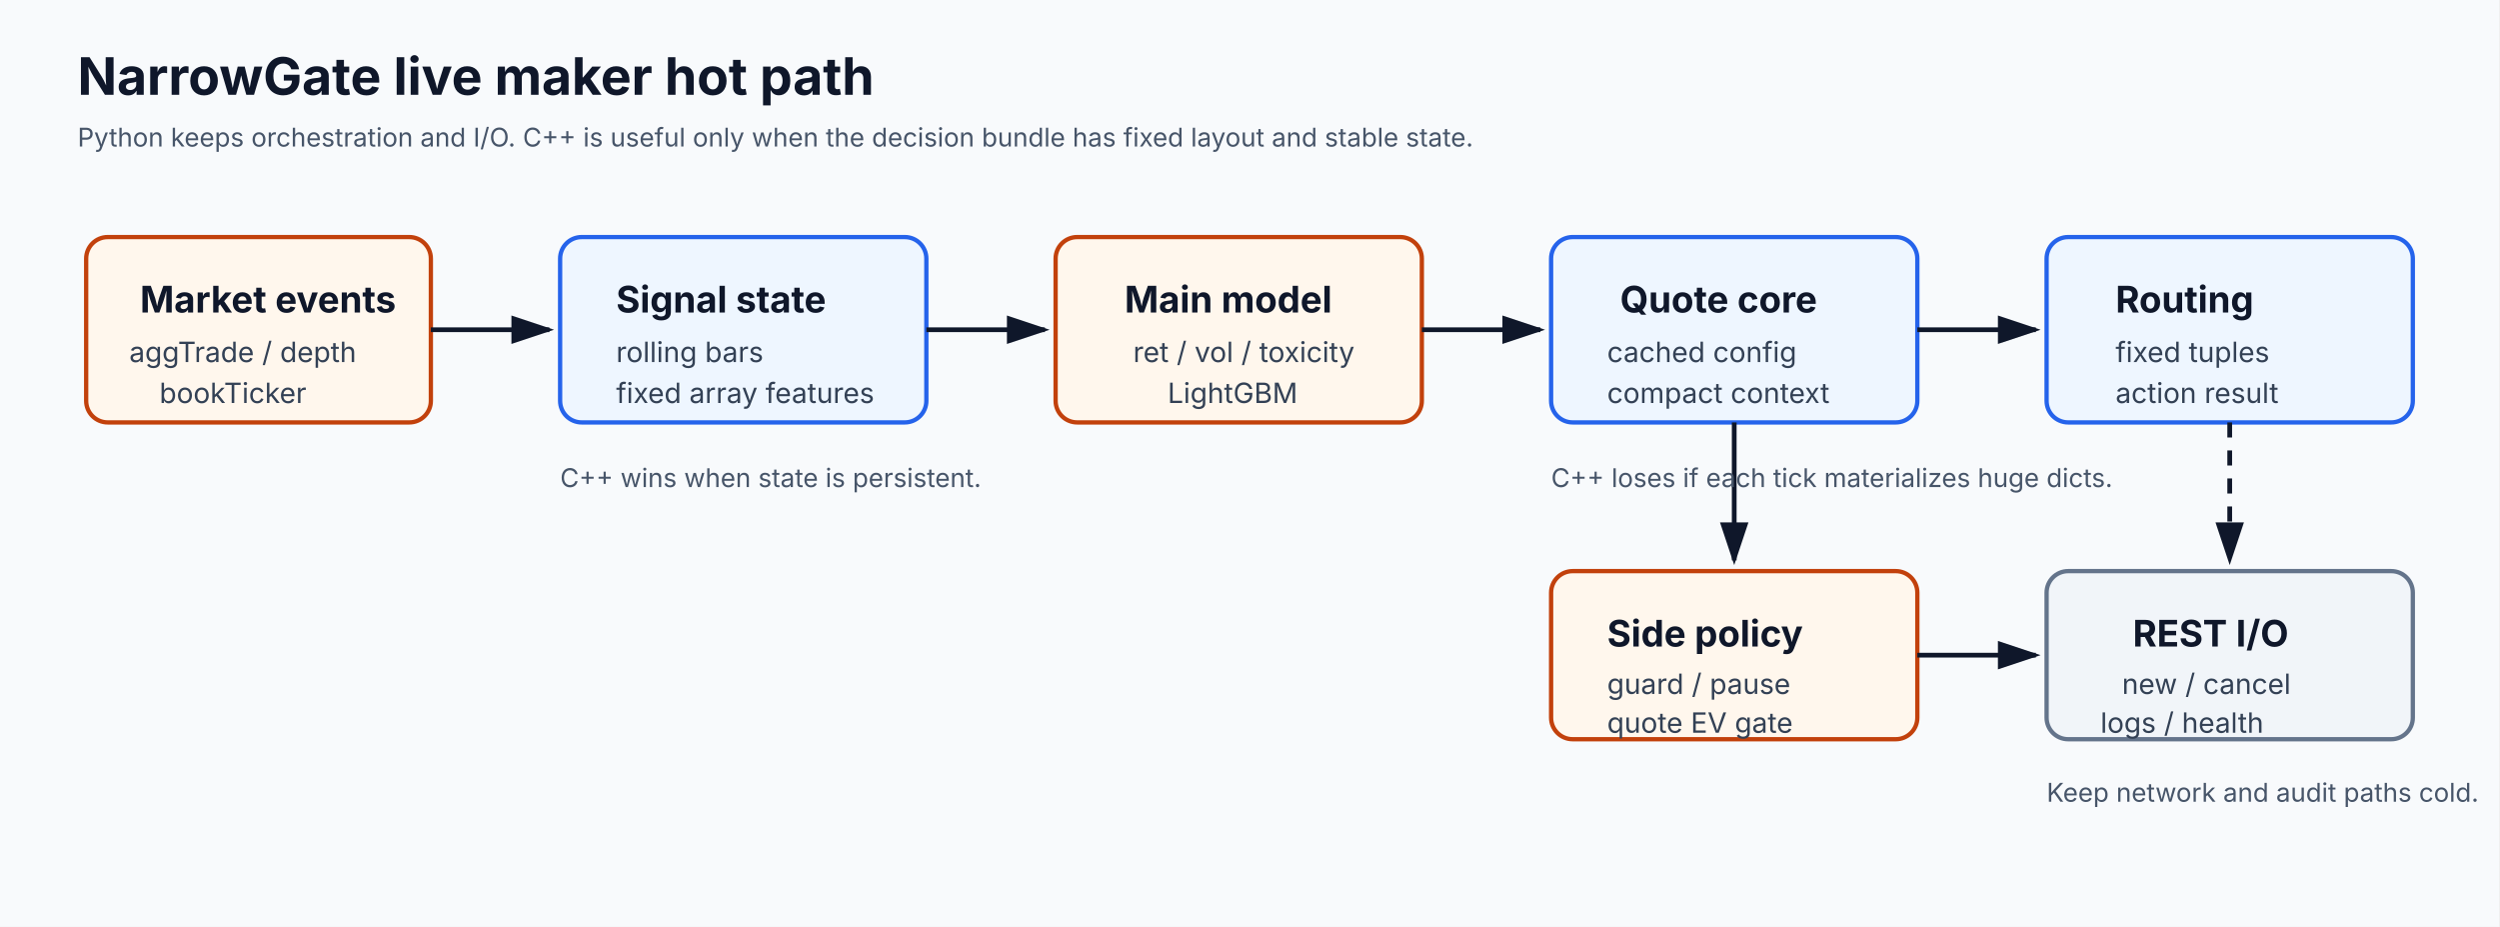
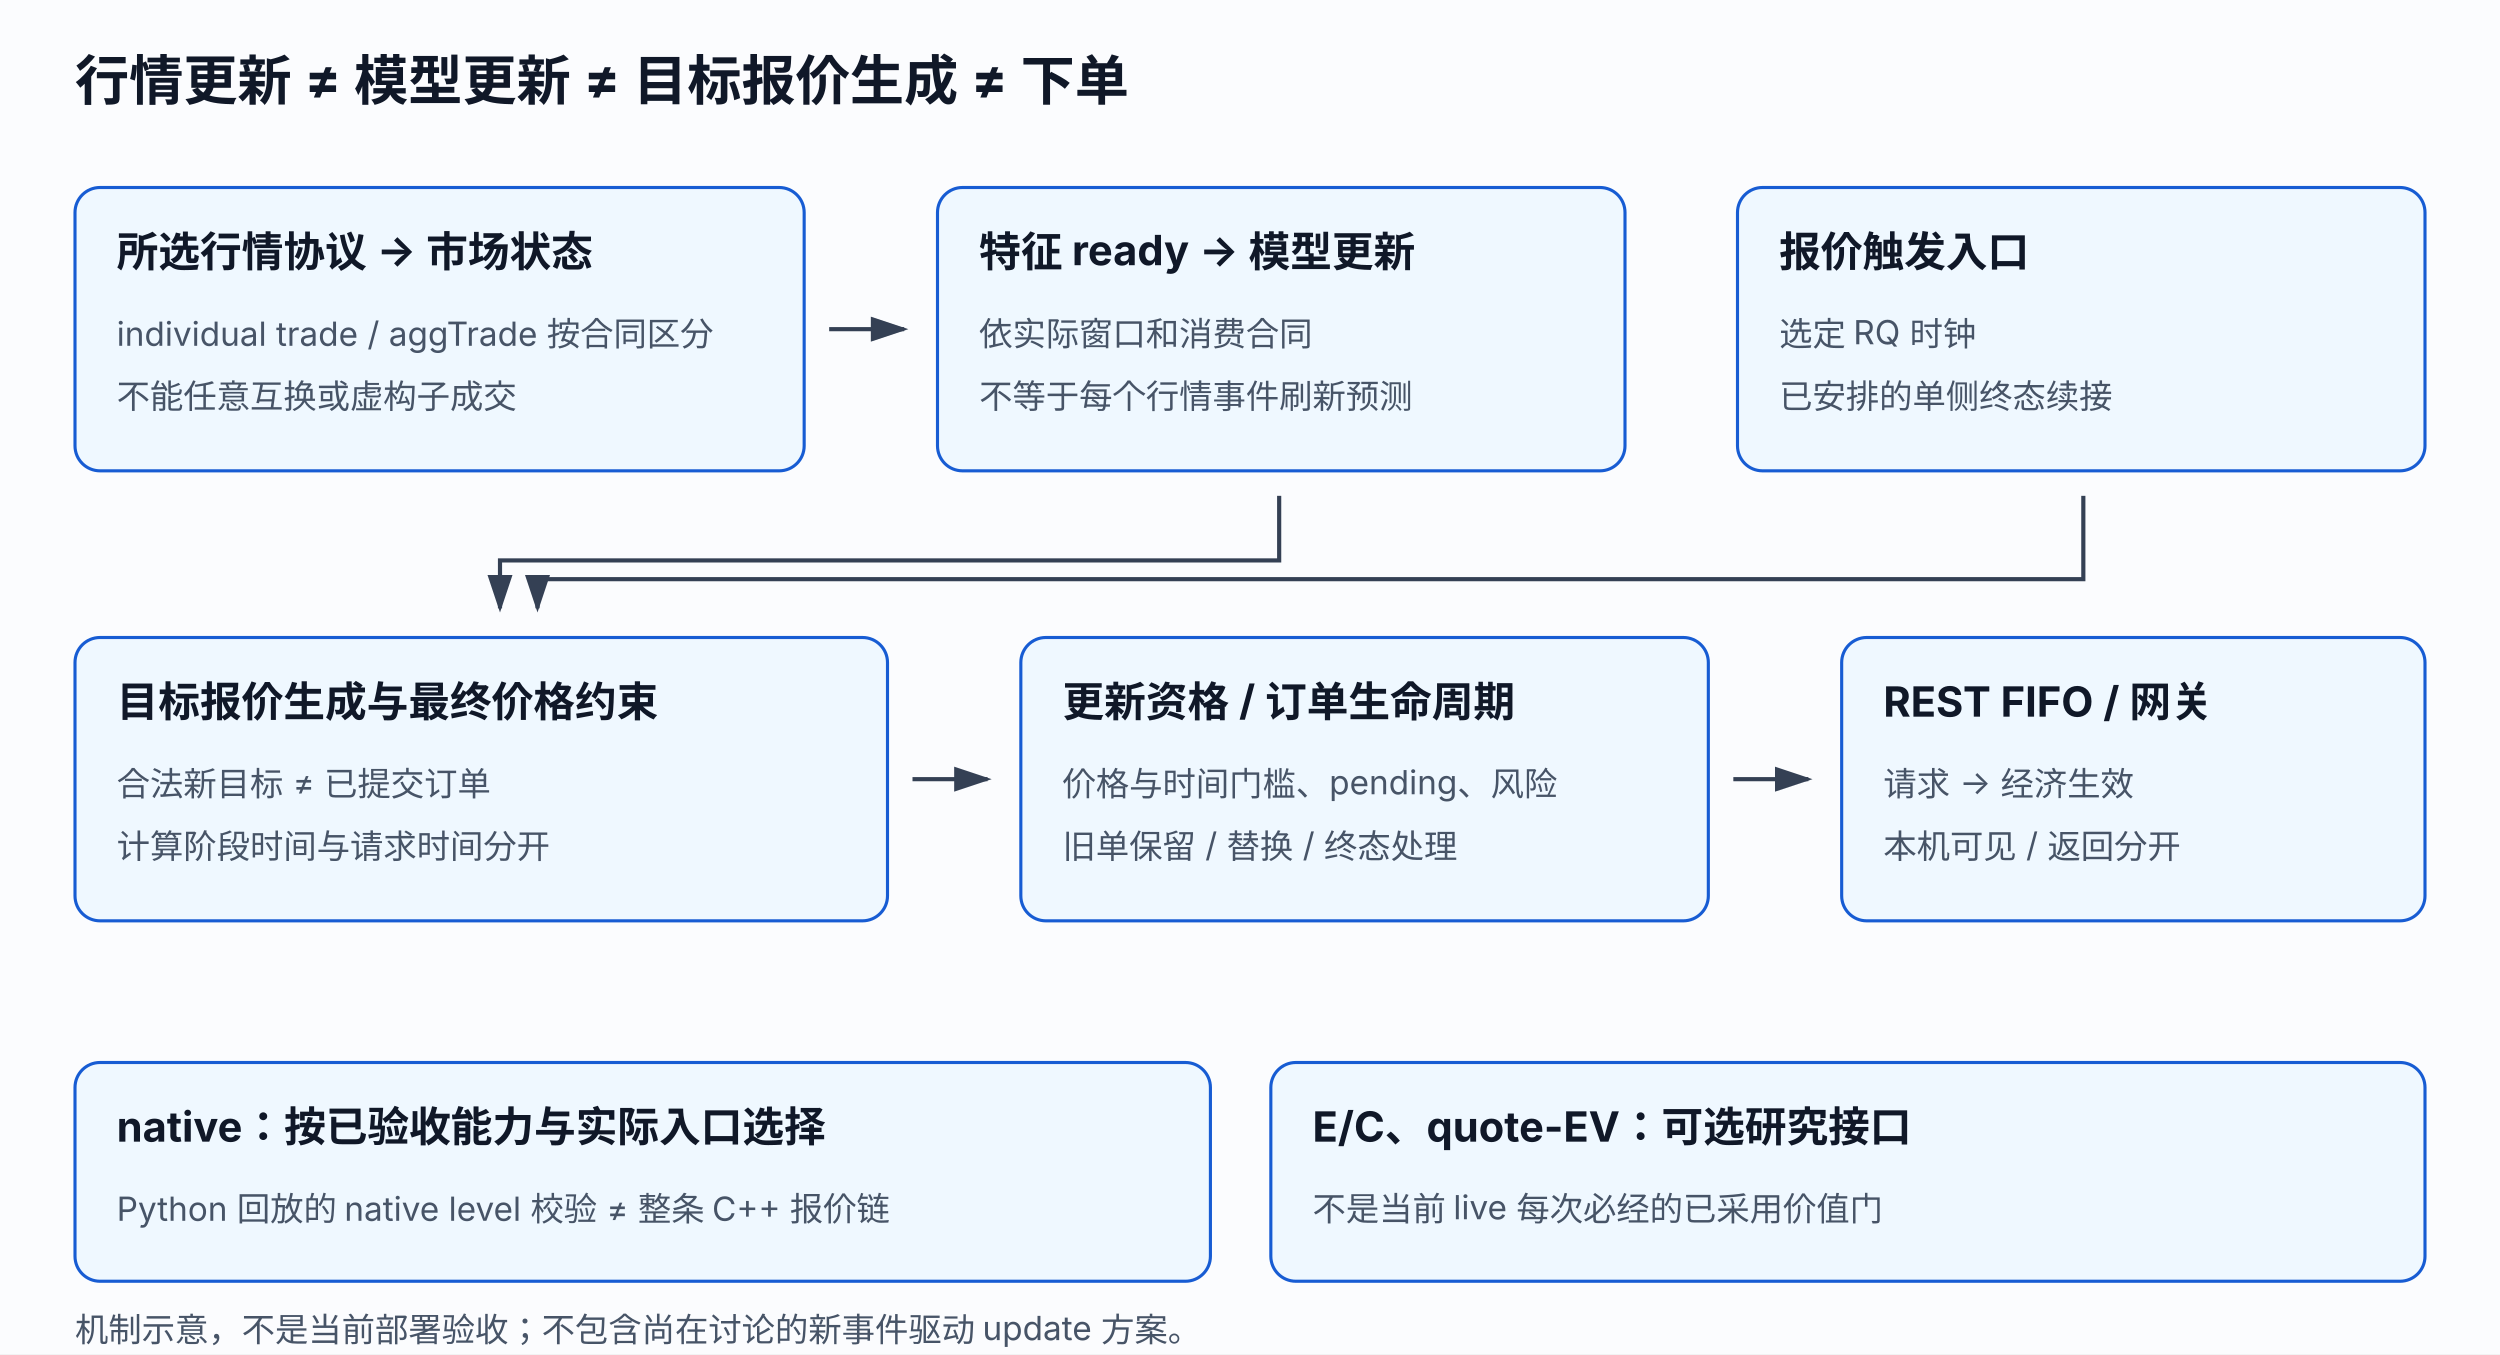
- <svg xmlns="http://www.w3.org/2000/svg" width="1160" height="430" viewBox="0 0 1160 430" role="img" aria-label="NarrowGate maker live hot path">
+ <svg xmlns="http://www.w3.org/2000/svg" width="1200" height="650" viewBox="0 0 1200 650" role="img" aria-labelledby="title desc">
  <defs>
-     <style>
-       .bg { fill: #f8fafc; }
-       .box { fill: #ffffff; stroke: #1f2937; stroke-width: 2; rx: 10; }
-       .cpp { fill: #eef6ff; stroke: #2563eb; stroke-width: 2; rx: 10; }
-       .py { fill: #fff7ed; stroke: #c2410c; stroke-width: 2; rx: 10; }
-       .cold { fill: #f1f5f9; stroke: #64748b; stroke-width: 2; rx: 10; }
-       .title { font: 700 24px ui-sans-serif, system-ui, -apple-system, BlinkMacSystemFont, "Segoe UI", sans-serif; fill: #0f172a; }
-       .label { font: 700 17px ui-sans-serif, system-ui, -apple-system, BlinkMacSystemFont, "Segoe UI", sans-serif; fill: #0f172a; }
-       .sub { font: 13px ui-sans-serif, system-ui, -apple-system, BlinkMacSystemFont, "Segoe UI", sans-serif; fill: #334155; }
-       .hint { font: 12px ui-sans-serif, system-ui, -apple-system, BlinkMacSystemFont, "Segoe UI", sans-serif; fill: #475569; }
-       .arrow { stroke: #0f172a; stroke-width: 2.2; fill: none; marker-end: url(#arrow); }
-       .dashed { stroke-dasharray: 7 6; }
-     </style>
-     <marker id="arrow" markerWidth="10" markerHeight="10" refX="8" refY="3" orient="auto" markerUnits="strokeWidth">
-       <path d="M0,0 L0,6 L9,3 z" fill="#0f172a" />
+     <marker id="a" markerWidth="10" markerHeight="10" refX="8" refY="3" orient="auto">
+       <path d="M0,0 L9,3 L0,6 Z" fill="#344054" />
    </marker>
+     <style>text{font-family:-apple-system,BlinkMacSystemFont,"PingFang SC",sans-serif;fill:#101828}.box{fill:#eff8ff;stroke:#175cd3;stroke-width:1.5}.sub{font-size:16px;fill:#475467}.h{font-size:20px;font-weight:700}.line{stroke:#344054;stroke-width:2;fill:none;marker-end:url(#a)}</style>
  </defs>
-   <rect class="bg" x="0" y="0" width="1160" height="430" />
-   <text class="title" x="36" y="44">NarrowGate live maker hot path</text>
-   <text class="hint" x="36" y="68">Python keeps orchestration and I/O. C++ is useful only when the decision bundle has fixed layout and stable state.</text>
-   <rect class="py" x="40" y="110" width="160" height="86" />
-   <text class="label" x="65" y="145">Market events</text>
-   <text class="sub" x="60" y="168">aggTrade / depth</text>
-   <text class="sub" x="74" y="187">bookTicker</text>
-   <rect class="cpp" x="260" y="110" width="170" height="86" />
-   <text class="label" x="286" y="145">Signal state</text>
-   <text class="sub" x="286" y="168">rolling bars</text>
-   <text class="sub" x="286" y="187">fixed array features</text>
-   <rect class="py" x="490" y="110" width="170" height="86" />
-   <text class="label" x="522" y="145">Main model</text>
-   <text class="sub" x="526" y="168">ret / vol / toxicity</text>
-   <text class="sub" x="542" y="187">LightGBM</text>
-   <rect class="cpp" x="720" y="110" width="170" height="86" />
-   <text class="label" x="752" y="145">Quote core</text>
-   <text class="sub" x="746" y="168">cached config</text>
-   <text class="sub" x="746" y="187">compact context</text>
-   <rect class="cpp" x="950" y="110" width="170" height="86" />
-   <text class="label" x="982" y="145">Routing</text>
-   <text class="sub" x="982" y="168">fixed tuples</text>
-   <text class="sub" x="982" y="187">action result</text>
-   <path class="arrow" d="M200 153 H255" />
-   <path class="arrow" d="M430 153 H485" />
-   <path class="arrow" d="M660 153 H715" />
-   <path class="arrow" d="M890 153 H945" />
-   <rect class="py" x="720" y="265" width="170" height="78" />
-   <text class="label" x="746" y="300">Side policy</text>
-   <text class="sub" x="746" y="322">guard / pause</text>
-   <text class="sub" x="746" y="340">quote EV gate</text>
-   <rect class="cold" x="950" y="265" width="170" height="78" />
-   <text class="label" x="990" y="300">REST I/O</text>
-   <text class="sub" x="985" y="322">new / cancel</text>
-   <text class="sub" x="975" y="340">logs / health</text>
-   <path class="arrow" d="M805 196 V260" />
-   <path class="arrow" d="M890 304 H945" />
-   <path class="arrow dashed" d="M1035 196 V260" />
-   <text class="hint" x="260" y="226">C++ wins when state is persistent.</text>
-   <text class="hint" x="720" y="226">C++ loses if each tick materializes huge dicts.</text>
-   <text class="hint" x="950" y="372">Keep network and audit paths cold.</text>
+   <rect width="1200" height="650" fill="#fbfcfe" />
+   <text x="36" y="48" font-size="26" font-weight="700">行情更新 ≠ 模型更新 ≠ 目标报价生成 ≠ 下单</text>
+   <rect class="box" x="36" y="90" width="350" height="136" rx="12" />
+   <text class="h" x="56" y="128">所选行情协议 → 市场状态</text>
+   <text class="sub" x="56" y="166">individual trade / aggTrade 按合同区分</text>
+   <text class="sub" x="56" y="196">不能任意互换或虚构子成交</text>
+   <path class="line" d="M398 158H434" />
+   <rect class="box" x="450" y="90" width="330" height="136" rx="12" />
+   <text class="h" x="470" y="128">特征 ready → 模型更新</text>
+   <text class="sub" x="470" y="166">依实际窗口和消费合同</text>
+   <text class="sub" x="470" y="196">不等于每个行情事件刷新预测</text>
+   <rect class="box" x="834" y="90" width="330" height="136" rx="12" />
+   <text class="h" x="854" y="128">报价触发入口</text>
+   <text class="sub" x="854" y="166">选定 RQ 时钟</text>
+   <text class="sub" x="854" y="196">已安排的单侧终态续接</text>
+   <path class="line" d="M614 238V269H240V292" />
+   <path class="line" d="M1000 238V278H258V292" />
+   <rect class="box" x="36" y="306" width="390" height="136" rx="12" />
+   <text class="h" x="56" y="344">目标报价生成与最终价格约束</text>
+   <text class="sub" x="56" y="382">合法新目标 ≠ 已提交订单</text>
+   <text class="sub" x="56" y="412">计算阶段时间与请求时间分开</text>
+   <path class="line" d="M438 374H474" />
+   <rect class="box" x="490" y="306" width="330" height="136" rx="12" />
+   <text class="h" x="510" y="344">更新资格 / 订单生命周期</text>
+   <text class="sub" x="510" y="382">价格与时间门槛、pending、风险</text>
+   <text class="sub" x="510" y="412">旧单保留 / 替换 / 终态处理</text>
+   <path class="line" d="M832 374H868" />
+   <rect class="box" x="884" y="306" width="280" height="136" rx="12" />
+   <text class="h" x="904" y="344">REST FIFO / 网关</text>
+   <text class="sub" x="904" y="382">请求 → 经济生效</text>
+   <text class="sub" x="904" y="412">本机可见 / 返回分开</text>
+   <rect class="box" x="36" y="510" width="545" height="105" rx="12" />
+   <text class="h" x="56" y="548">native：按已验收能力与实际入口选择</text>
+   <text class="sub" x="56" y="586">Python 回放的 native level 校验 ≠ 整条 C++ 报价链</text>
+   <rect class="box" x="610" y="510" width="554" height="105" rx="12" />
+   <text class="h" x="630" y="548">E/C、quote-EV：可选研究接口</text>
+   <text class="sub" x="630" y="586">不是当前 live 每次必经的已采用价值门</text>
+   <text class="sub" x="36" y="644">机制示意，不是当前部署验收；不包含尚在讨论的新事件驱动 update 方案。</text>
</svg>
